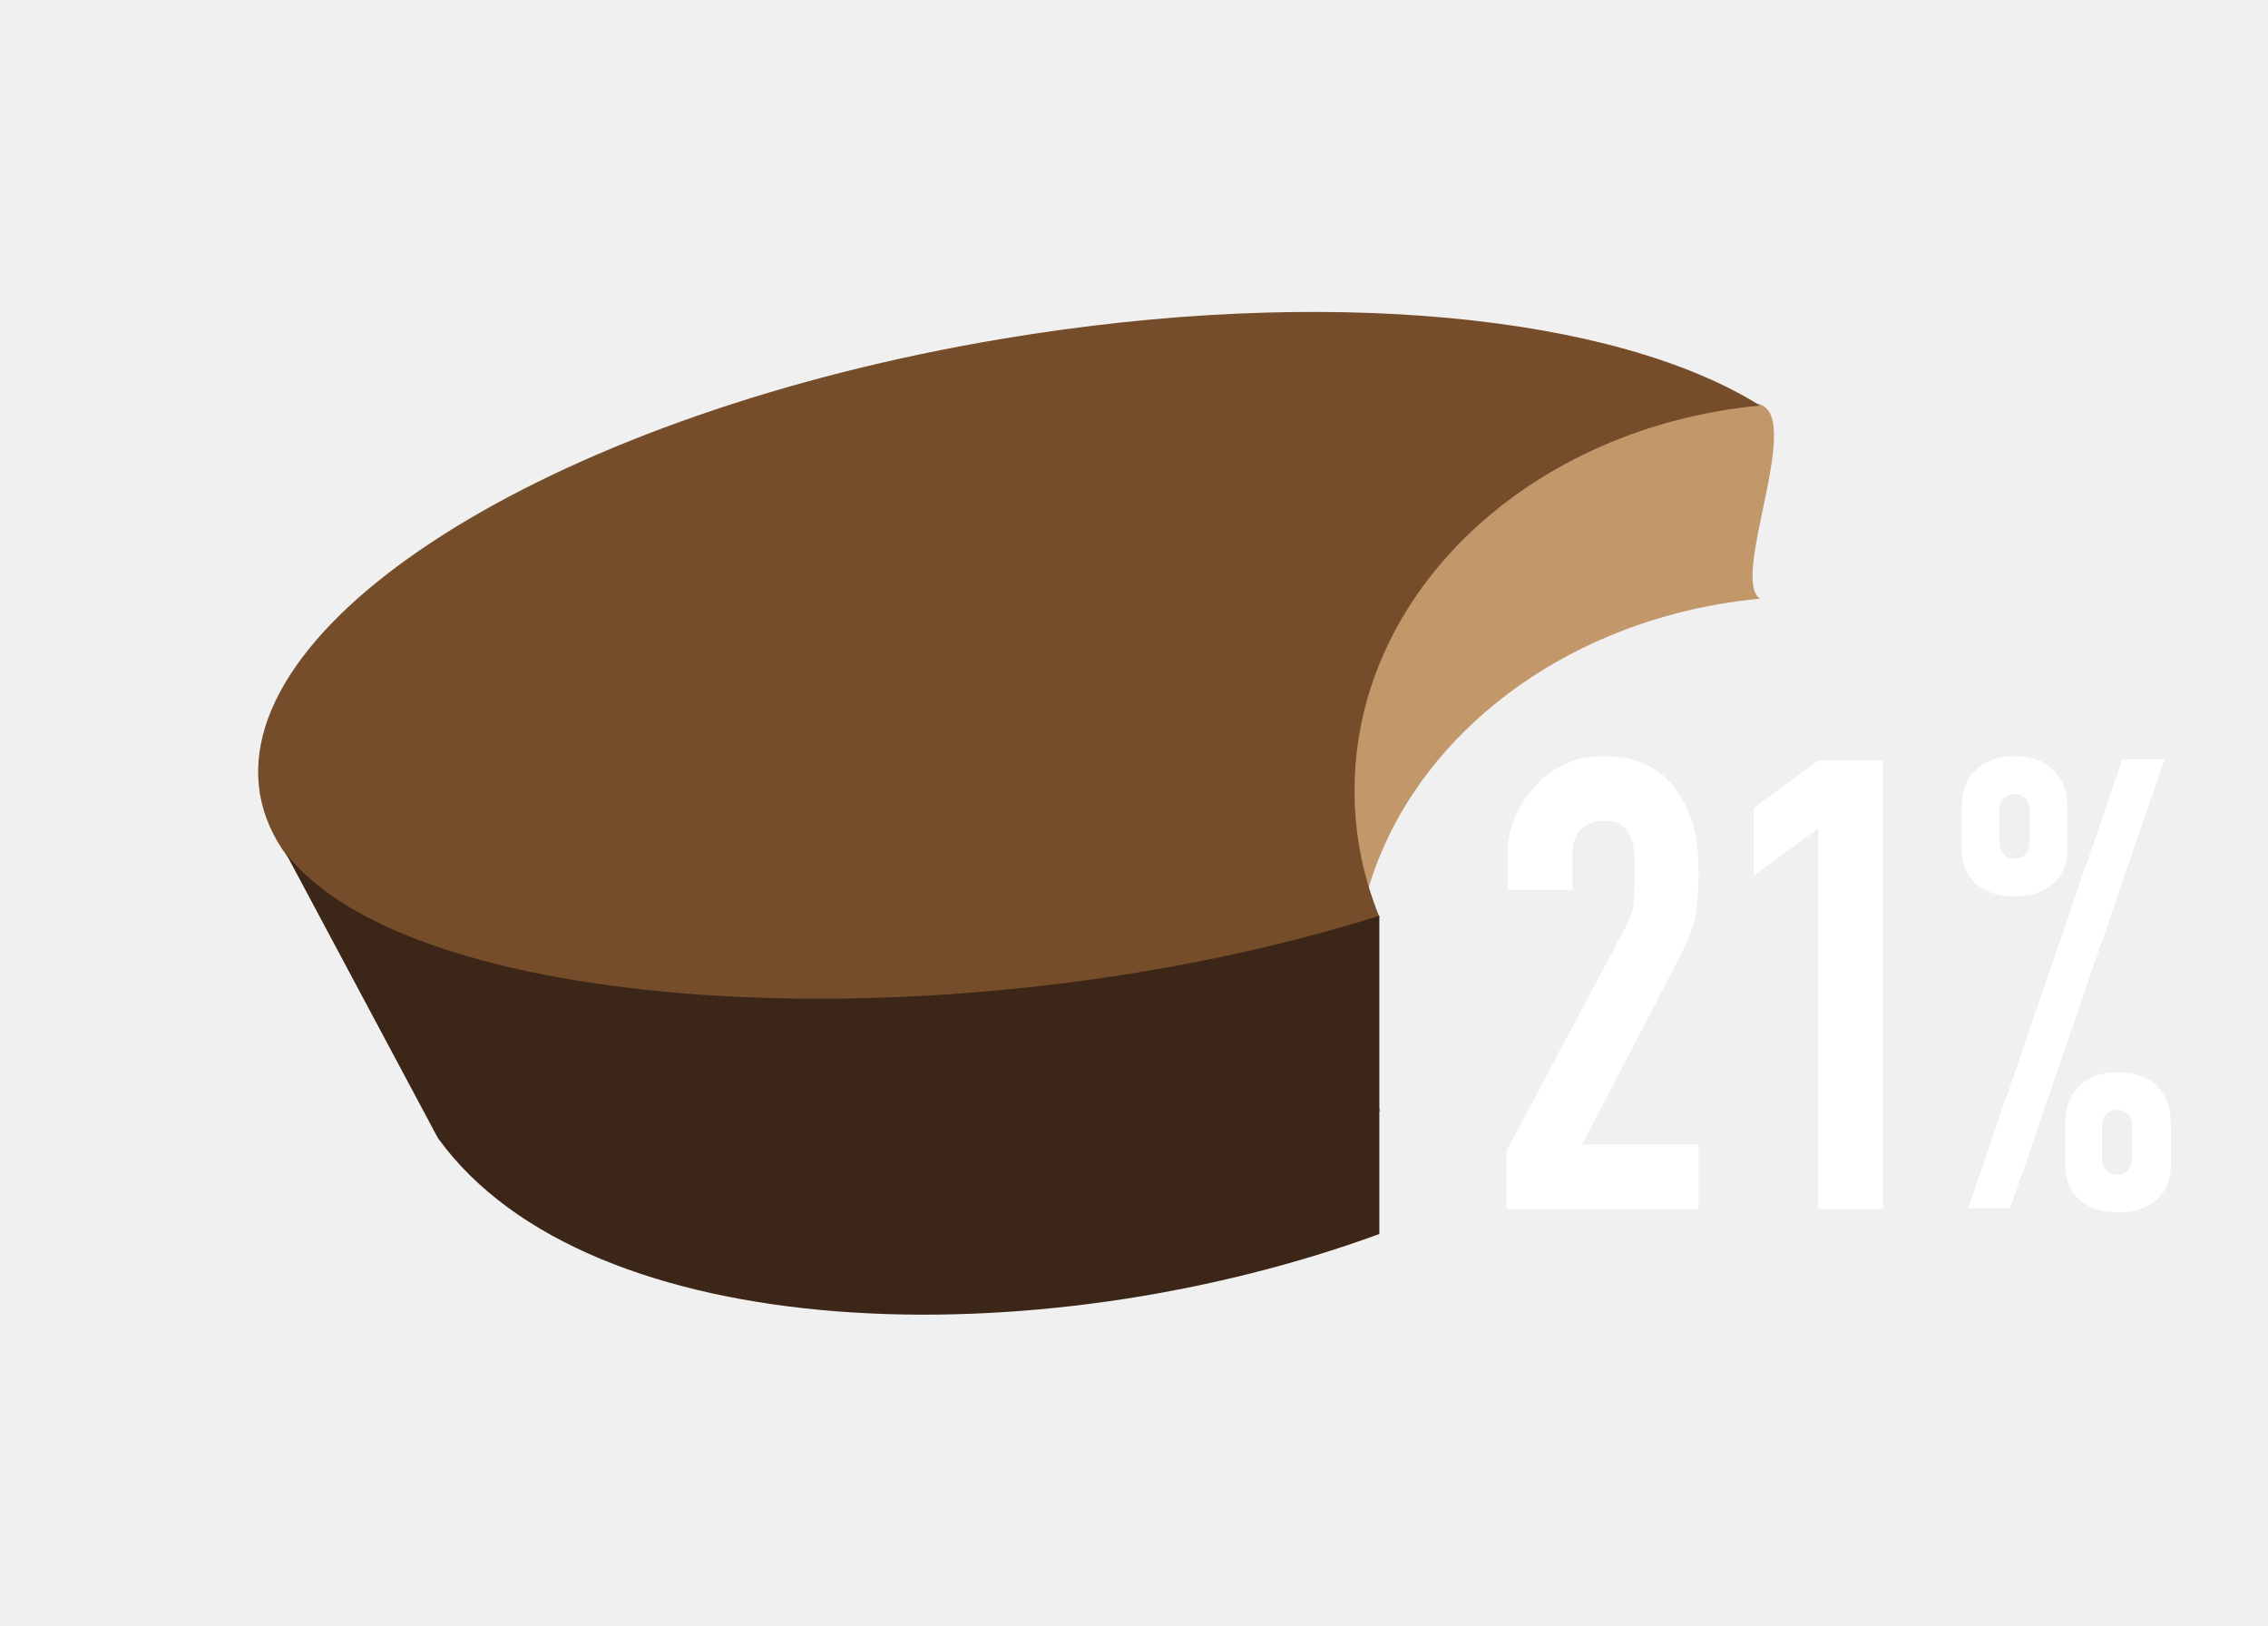
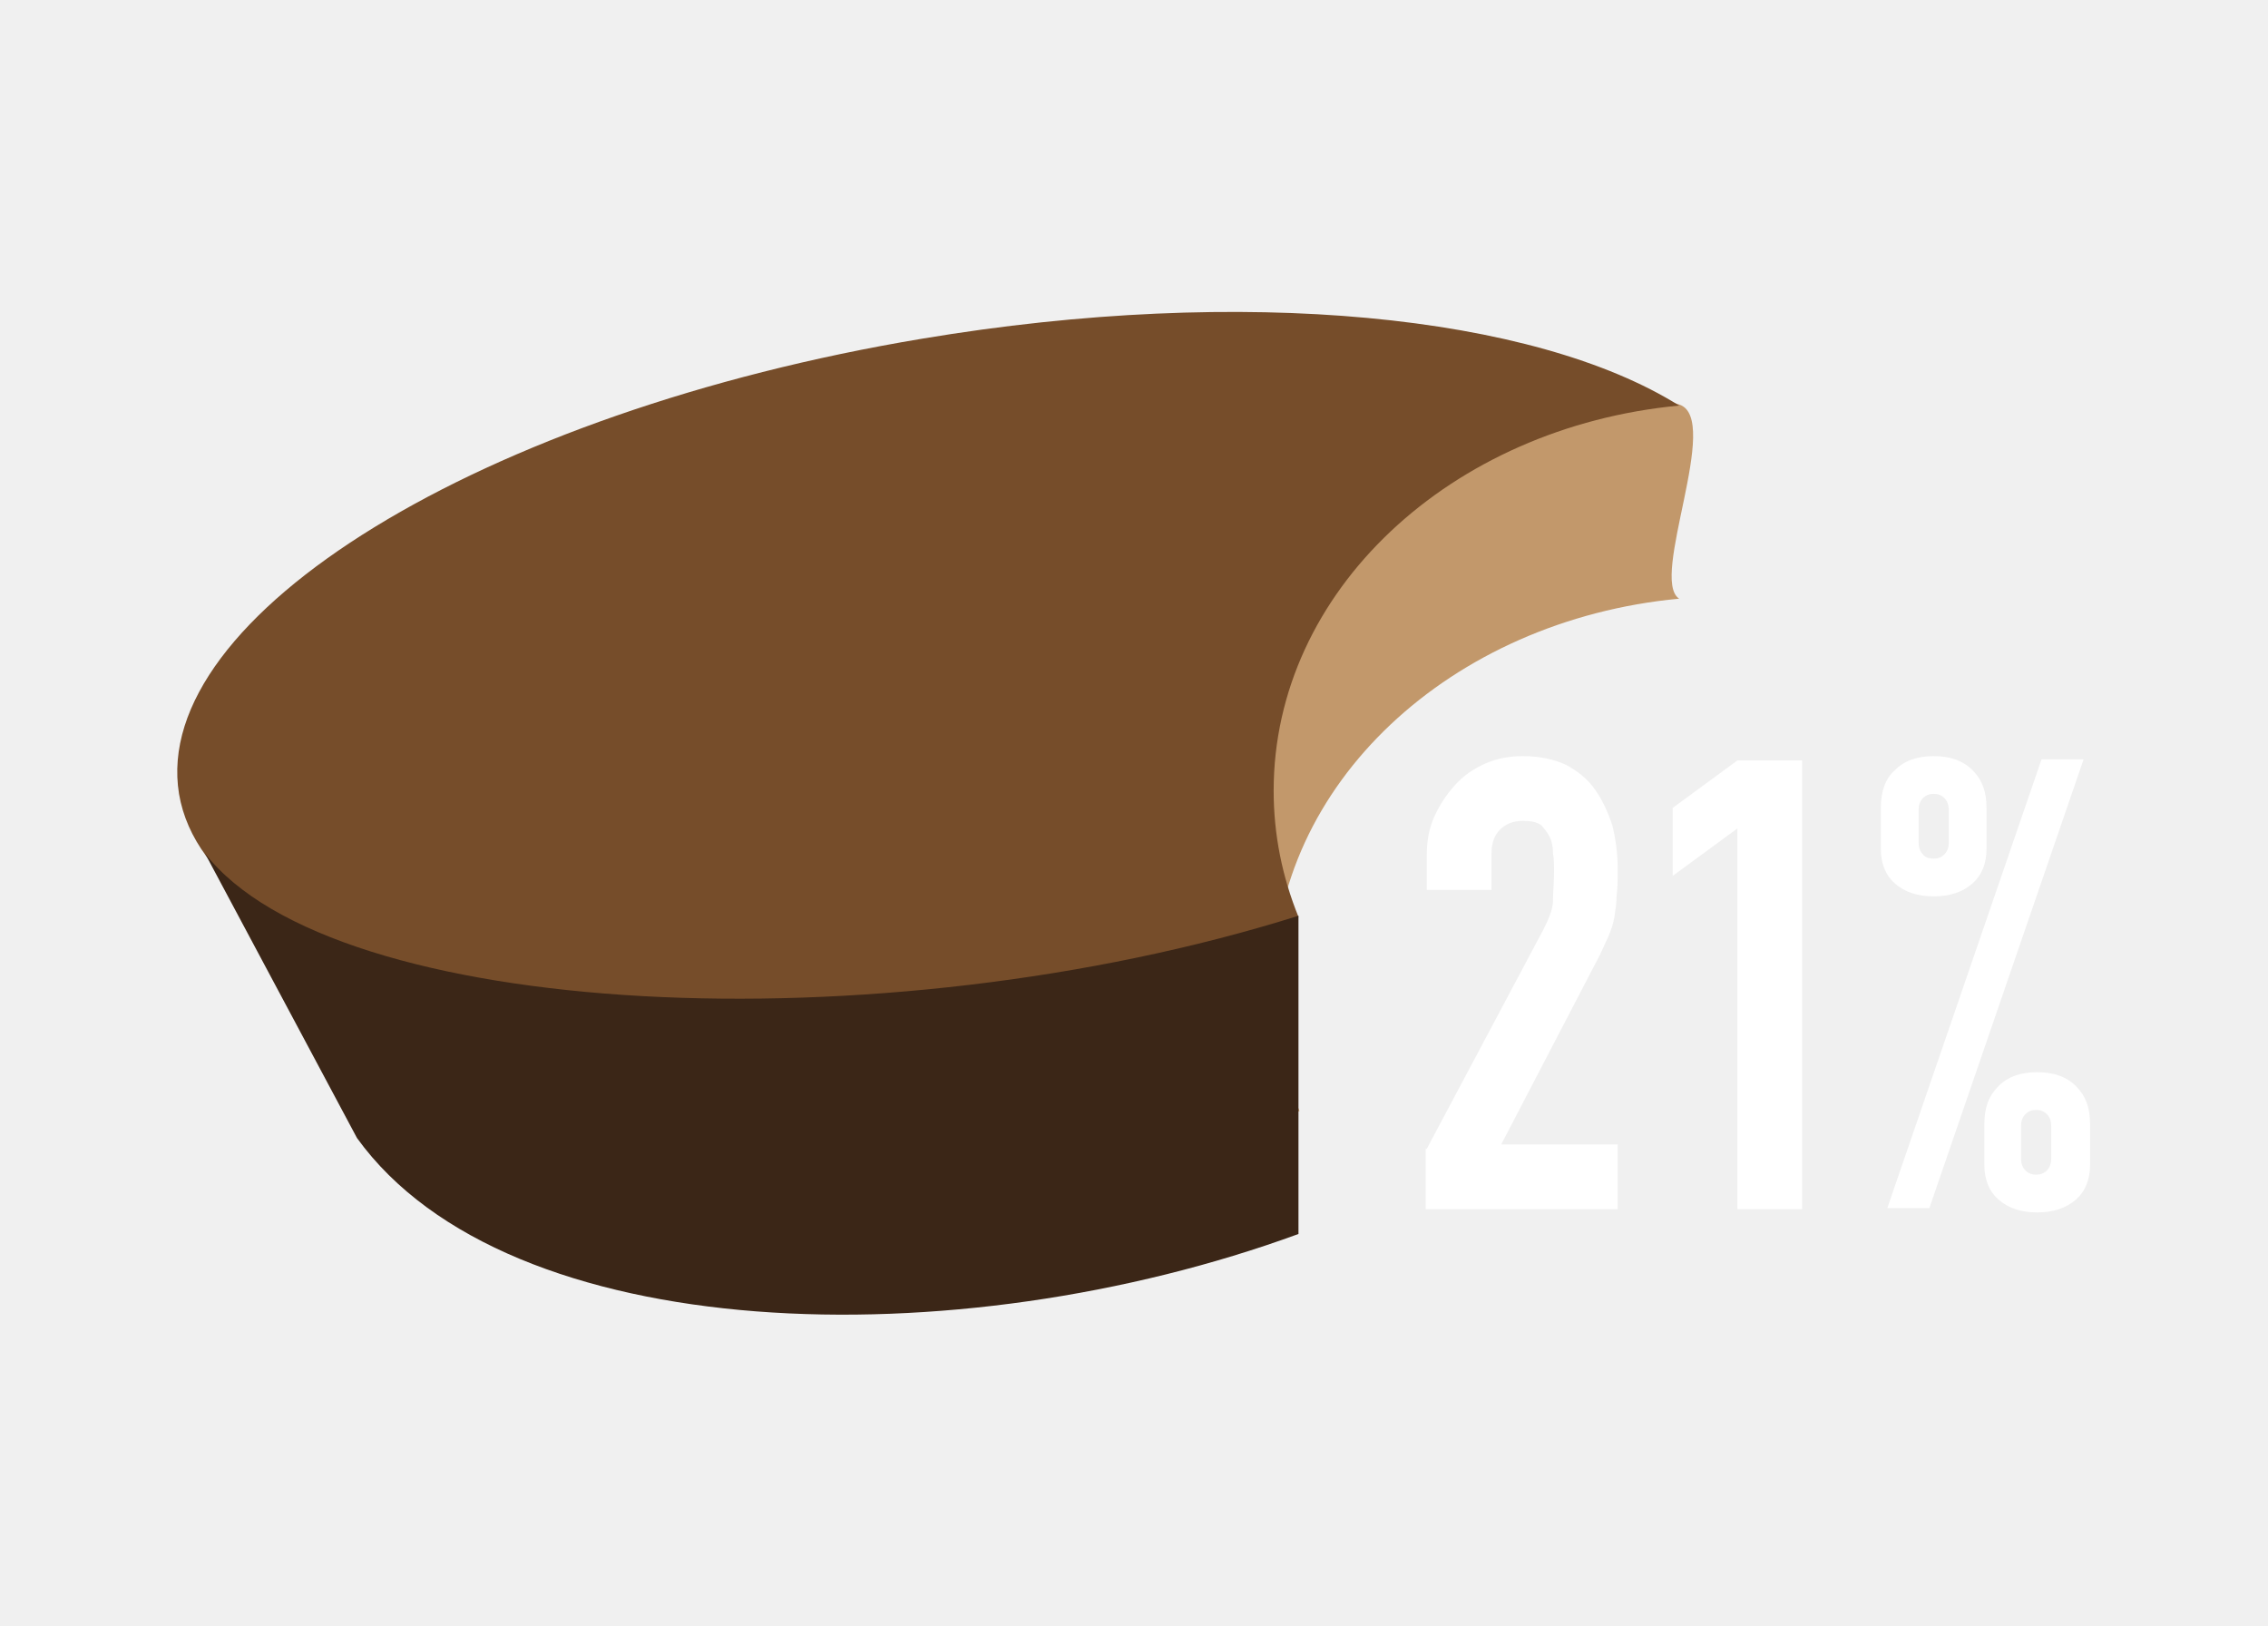
- <svg xmlns="http://www.w3.org/2000/svg" version="1.1" id="Layer_1" x="0px" y="0px" width="210.3px" height="150.7px" viewBox="-290 231.3 210.3 150.7" style="enable-background:new -290 231.3 210.3 150.7;" xml:space="preserve">
-   <style type="text/css">
- 	.st0{fill:#C2986B;}
- 	.st1{fill:#764D2A;}
- 	.st2{fill:#3B2617;}
- 	.st3{fill:#FFFFFF;}
- </style>
+ <svg xmlns="http://www.w3.org/2000/svg" version="1.1" id="Layer_1" x="0px" y="0px" viewBox="0 0 210.3 150.7" style="enable-background:new 0 0 210.3 150.7;" xml:space="preserve">
  <g>
-     <path class="st0" d="M-164.4,322.5c0-18.5,16.4-33.7,37.6-35.7c-2.8-1.8,4-16.7,0-18c-14.7-4.7-46.7,7.8-70.2,11.8   c-40.8,6.8-51,26.1-48.2,42.6s17.5,23.9,58.3,17.1c8.9-1.5,17.2-3.5,24.9-6C-163.6,330.5-164.4,326.6-164.4,322.5z" />
-     <path class="st1" d="M-164.4,304.6c0-18.5,16.4-33.7,37.6-35.7c-13.4-8.4-40.3-11.2-70.2-6.2c-40.8,6.8-71.6,25.7-68.9,42.2   c2.8,16.5,38.1,24.3,78.9,17.4c8.9-1.5,17.2-3.5,24.9-6C-163.6,312.6-164.4,308.7-164.4,304.6z" />
-     <path class="st2" d="M-162.1,316.2c-38.8,12.2-89.5,9.6-101.4-5.8l14.1,26.4c14,19.4,55.6,20.5,87.3,8.9V316.2z" />
+     <path style="fill:#C2986B;" d="M118.1,91.2c0-18.5,16.4-33.7,37.6-35.7c-2.8-1.8,4-16.7,0-18C141,32.8,109,45.3,85.5,49.3   c-40.8,6.8-51,26.1-48.2,42.6s17.5,23.9,58.3,17.1c8.9-1.5,17.2-3.5,24.9-6C118.9,99.2,118.1,95.3,118.1,91.2z" />
+     <path style="fill:#764D2A;" d="M118.1,73.3c0-18.5,16.4-33.7,37.6-35.7c-13.4-8.4-40.3-11.2-70.2-6.2   c-40.8,6.8-71.6,25.7-68.9,42.2C19.4,90.1,54.7,97.9,95.5,91c8.9-1.5,17.2-3.5,24.9-6C118.9,81.3,118.1,77.4,118.1,73.3z" />
+     <path style="fill:#3B2617;" d="M120.4,84.9C81.6,97.1,30.9,94.5,19,79.1l14.1,26.4c14,19.4,55.6,20.5,87.3,8.9L120.4,84.9   L120.4,84.9z" />
    <g>
      <g>
-         <path class="st3" d="M-150.2,337.8l10.8-20.3c0.5-1,0.9-1.9,0.9-2.7c0-0.8,0.1-1.7,0.1-2.8c0-0.5,0-1-0.1-1.6     c0-0.6-0.1-1.1-0.3-1.5c-0.2-0.4-0.5-0.8-0.8-1.1c-0.4-0.3-1-0.4-1.7-0.4c-0.9,0-1.6,0.3-2.1,0.8s-0.8,1.2-0.8,2.2v3.4h-6v-3.3     c0-1.2,0.2-2.4,0.7-3.5c0.5-1.1,1.1-2,1.9-2.9c0.8-0.9,1.7-1.5,2.8-2s2.3-0.7,3.5-0.7c1.6,0,2.9,0.3,4,0.8c1.1,0.6,2,1.3,2.7,2.3     s1.2,2.1,1.6,3.3c0.3,1.2,0.5,2.6,0.5,4c0,1,0,1.9-0.1,2.5c0,0.7-0.1,1.3-0.2,2c-0.1,0.6-0.3,1.2-0.6,1.9     c-0.3,0.6-0.6,1.4-1.1,2.3l-8.8,16.9h10.8v6h-17.8v-5.6H-150.2z" />
-         <path class="st3" d="M-121.4,308.1l-6,4.4v-6.3l6-4.4h6v41.6h-6V308.1z" />
-         <path class="st3" d="M-103.2,314.4c-1.5,0-2.7-0.4-3.6-1.2c-0.9-0.8-1.3-1.9-1.3-3.2v-3.8c0-1.5,0.4-2.7,1.3-3.5     c0.9-0.9,2.1-1.3,3.6-1.3s2.7,0.4,3.6,1.3c0.9,0.9,1.3,2,1.3,3.5v3.8c0,1.3-0.4,2.4-1.3,3.2C-100.5,314-101.7,314.4-103.2,314.4z      M-93.2,301.7h3.9l-14.3,41.6h-3.9L-93.2,301.7z M-103.2,310.9c0.4,0,0.7-0.1,1-0.4s0.4-0.7,0.4-1.1v-3c0-0.4-0.1-0.8-0.4-1.1     c-0.3-0.3-0.6-0.4-1-0.4s-0.7,0.1-1,0.4s-0.4,0.7-0.4,1.1v3c0,0.4,0.1,0.8,0.4,1.1C-104,310.8-103.6,310.9-103.2,310.9z      M-93.6,343.7c-1.5,0-2.7-0.4-3.6-1.2c-0.9-0.8-1.3-1.9-1.3-3.2v-3.8c0-1.5,0.4-2.6,1.3-3.5c0.9-0.9,2.1-1.3,3.6-1.3     s2.7,0.4,3.6,1.3c0.9,0.9,1.3,2,1.3,3.5v3.8c0,1.3-0.4,2.4-1.3,3.2C-90.9,343.3-92.1,343.7-93.6,343.7z M-95.1,338.7     c0,0.4,0.1,0.8,0.4,1.1c0.3,0.3,0.6,0.4,1,0.4s0.7-0.1,1-0.4s0.4-0.7,0.4-1.1v-3c0-0.4-0.1-0.8-0.4-1.1c-0.3-0.3-0.6-0.4-1-0.4     s-0.7,0.1-1,0.4s-0.4,0.7-0.4,1.1V338.7z" />
+         <path style="fill:#FFFFFF;" d="M132.3,106.5l10.8-20.3c0.5-1,0.9-1.9,0.9-2.7c0-0.8,0.1-1.7,0.1-2.8c0-0.5,0-1-0.1-1.6     c0-0.6-0.1-1.1-0.3-1.5s-0.5-0.8-0.8-1.1c-0.4-0.3-1-0.4-1.7-0.4c-0.9,0-1.6,0.3-2.1,0.8s-0.8,1.2-0.8,2.2v3.4h-6v-3.3     c0-1.2,0.2-2.4,0.7-3.5s1.1-2,1.9-2.9c0.8-0.9,1.7-1.5,2.8-2s2.3-0.7,3.5-0.7c1.6,0,2.9,0.3,4,0.8c1.1,0.6,2,1.3,2.7,2.3     s1.2,2.1,1.6,3.3c0.3,1.2,0.5,2.6,0.5,4c0,1,0,1.9-0.1,2.5c0,0.7-0.1,1.3-0.2,2c-0.1,0.6-0.3,1.2-0.6,1.9     c-0.3,0.6-0.6,1.4-1.1,2.3l-8.8,16.9H150v6h-17.8v-5.6L132.3,106.5L132.3,106.5z" />
+         <path style="fill:#FFFFFF;" d="M161.1,76.8l-6,4.4v-6.3l6-4.4h6v41.6h-6V76.8z" />
+         <path style="fill:#FFFFFF;" d="M179.3,83.1c-1.5,0-2.7-0.4-3.6-1.2c-0.9-0.8-1.3-1.9-1.3-3.2v-3.8c0-1.5,0.4-2.7,1.3-3.5     c0.9-0.9,2.1-1.3,3.6-1.3s2.7,0.4,3.6,1.3c0.9,0.9,1.3,2,1.3,3.5v3.8c0,1.3-0.4,2.4-1.3,3.2C182,82.7,180.8,83.1,179.3,83.1z      M189.3,70.4h3.9L178.9,112H175L189.3,70.4z M179.3,79.6c0.4,0,0.7-0.1,1-0.4s0.4-0.7,0.4-1.1v-3c0-0.4-0.1-0.8-0.4-1.1     c-0.3-0.3-0.6-0.4-1-0.4c-0.4,0-0.7,0.1-1,0.4s-0.4,0.7-0.4,1.1v3c0,0.4,0.1,0.8,0.4,1.1C178.5,79.5,178.9,79.6,179.3,79.6z      M188.9,112.4c-1.5,0-2.7-0.4-3.6-1.2c-0.9-0.8-1.3-1.9-1.3-3.2v-3.8c0-1.5,0.4-2.6,1.3-3.5c0.9-0.9,2.1-1.3,3.6-1.3     s2.7,0.4,3.6,1.3c0.9,0.9,1.3,2,1.3,3.5v3.8c0,1.3-0.4,2.4-1.3,3.2C191.6,112,190.4,112.4,188.9,112.4z M187.4,107.4     c0,0.4,0.1,0.8,0.4,1.1c0.3,0.3,0.6,0.4,1,0.4c0.4,0,0.7-0.1,1-0.4s0.4-0.7,0.4-1.1v-3c0-0.4-0.1-0.8-0.4-1.1     c-0.3-0.3-0.6-0.4-1-0.4c-0.4,0-0.7,0.1-1,0.4s-0.4,0.7-0.4,1.1V107.4z" />
      </g>
    </g>
  </g>
</svg>
